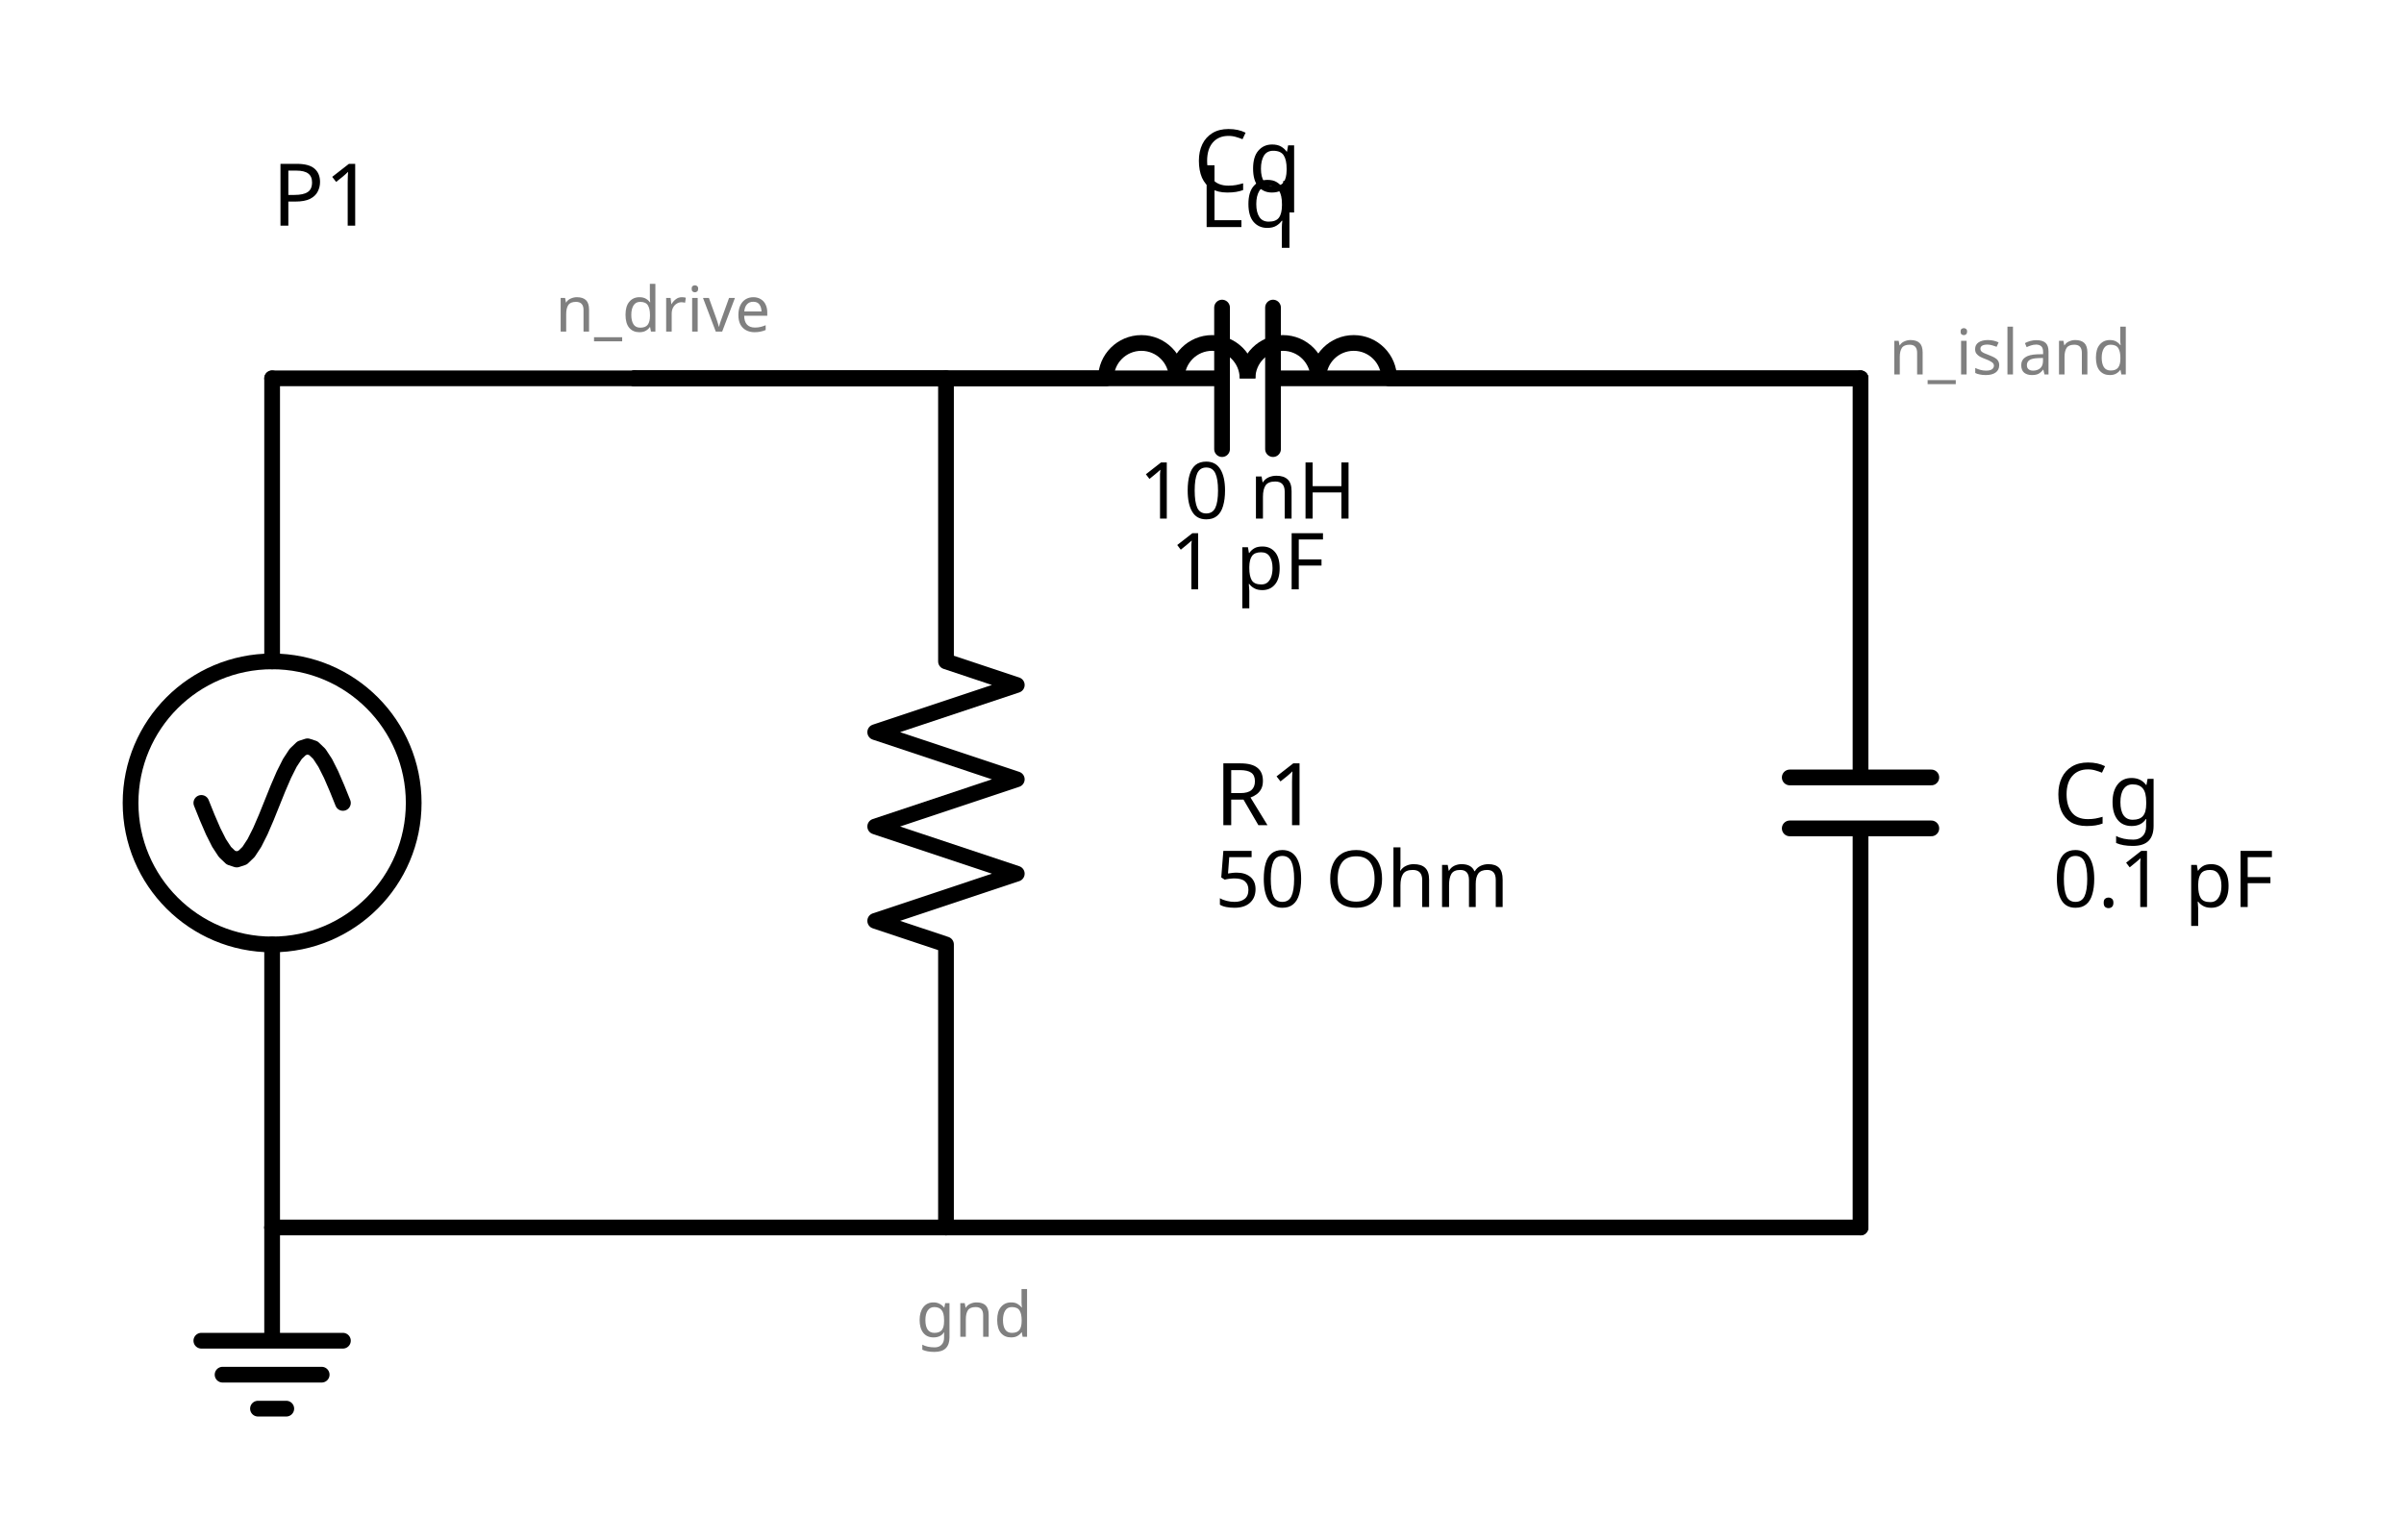
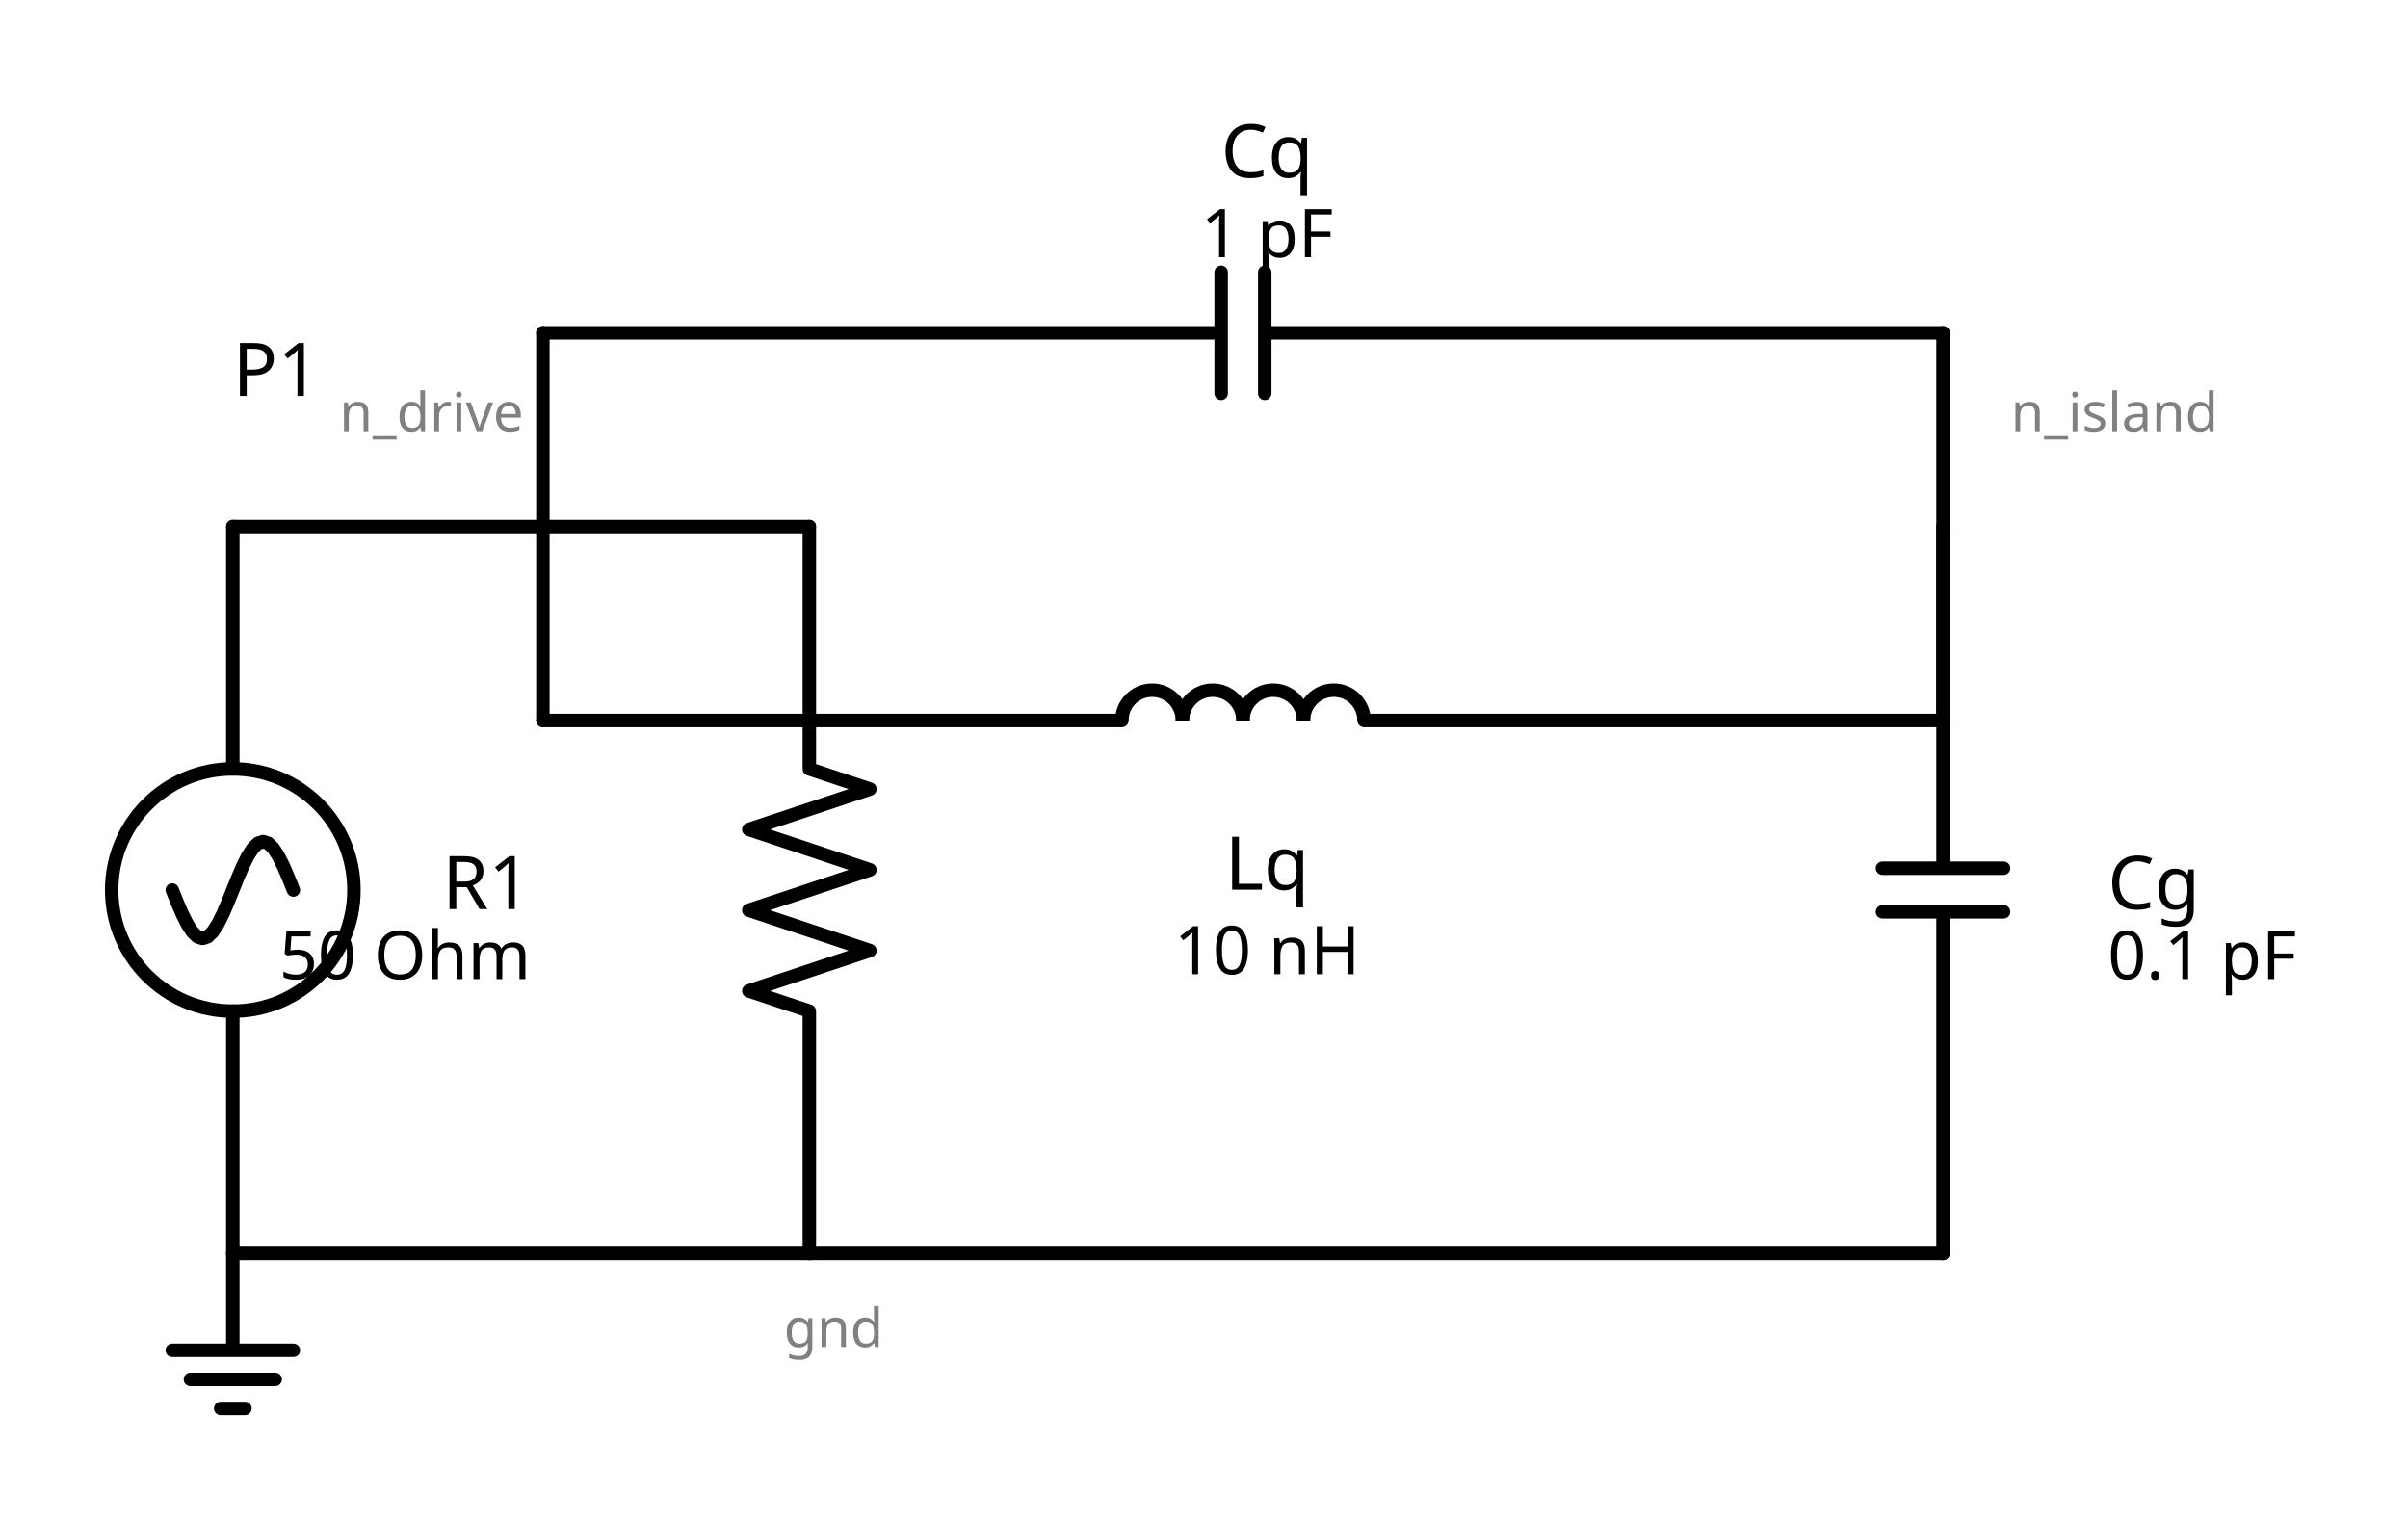
- <svg xmlns="http://www.w3.org/2000/svg" xml:lang="en" height="195.76pt" width="305.66pt" viewBox="-15.88 -156.12 305.66 195.76">
+ <svg xmlns="http://www.w3.org/2000/svg" xml:lang="en" height="225.9pt" width="357.86pt" viewBox="-15.88 -186.26 357.86 225.9">
  <circle cx="18.72" cy="-54.0" r="18.0" style="stroke:black;fill:none;stroke-width:2.0;stroke-dasharray:-;" />
-   <path d="M 124.74 -108.0 a 4.5 4.5 -0.0 1 1 9 0.0" style="stroke:black;fill:none;stroke-width:2.0;stroke-dasharray:-;" />
-   <path d="M 133.74 -108.0 a 4.5 4.5 -0.0 1 1 9.0 0.0" style="stroke:black;fill:none;stroke-width:2.0;stroke-dasharray:-;" />
-   <path d="M 142.74 -108.0 a 4.5 4.5 -0.0 1 1 9.0 0.0" style="stroke:black;fill:none;stroke-width:2.0;stroke-dasharray:-;" />
-   <path d="M 151.74 -108.0 a 4.5 4.5 -0.0 1 1 9.0 0.0" style="stroke:black;fill:none;stroke-width:2.0;stroke-dasharray:-;" />
+   <path d="M 150.84 -79.2 a 4.5 4.5 -0.0 1 1 9.0 0.0" style="stroke:black;fill:none;stroke-width:2.0;stroke-dasharray:-;" />
+   <path d="M 159.84 -79.2 a 4.5 4.5 -0.0 1 1 9.0 0.0" style="stroke:black;fill:none;stroke-width:2.0;stroke-dasharray:-;" />
+   <path d="M 168.84 -79.2 a 4.5 4.5 -0.0 1 1 9.0 0.0" style="stroke:black;fill:none;stroke-width:2.0;stroke-dasharray:-;" />
+   <path d="M 177.84 -79.2 a 4.5 4.5 -0.0 1 1 9.0 0.0" style="stroke:black;fill:none;stroke-width:2.0;stroke-dasharray:-;" />
  <path d="M 18.72,-0.0 L 18.72,-36.0 L 18.72,-36.0 M 18.72,-72.0 L 18.72,-72.0 L 18.72,-108.0" style="stroke:black;fill:none;stroke-width:2.0;stroke-dasharray:-;stroke-linecap:round;stroke-linejoin:round;" />
  <path d="M 27.72,-54.0 L 26.97,-55.863 L 26.22,-57.6 L 25.47,-59.091 L 24.72,-60.235 L 23.97,-60.955 L 23.22,-61.2 L 22.47,-60.955 L 21.72,-60.235 L 20.97,-59.091 L 20.22,-57.6 L 19.47,-55.863 L 18.72,-54.0 L 17.97,-52.137 L 17.22,-50.4 L 16.47,-48.909 L 15.72,-47.765 L 14.97,-47.045 L 14.22,-46.8 L 13.47,-47.045 L 12.72,-47.765 L 11.97,-48.909 L 11.22,-50.4 L 10.47,-52.137 L 9.72,-54.0" style="stroke:black;fill:none;stroke-width:2.0;stroke-dasharray:-;stroke-linecap:round;stroke-linejoin:round;" />
  <path d="M 64.8,-108.0 L 41.76,-108.0 L 18.72,-108.0" style="stroke:black;fill:none;stroke-width:2.0;stroke-dasharray:-;stroke-linecap:round;stroke-linejoin:round;" />
  <path d="M 18.72,-0.0 L 18.72,14.4 L 9.72,14.4 L 27.72,14.4 M 12.42,18.72 L 25.02,18.72 M 16.92,23.04 L 20.52,23.04" style="stroke:black;fill:none;stroke-width:2.0;stroke-dasharray:-;stroke-linecap:round;stroke-linejoin:round;" />
  <path d="M 104.4,-0.0 L 104.4,-36.0 L 95.4,-39.0 L 113.4,-45.0 L 95.4,-51 L 113.4,-57.0 L 95.4,-63.0 L 113.4,-69.0 L 104.4,-72.0 L 104.4,-108.0" style="stroke:black;fill:none;stroke-width:2.0;stroke-dasharray:-;stroke-linecap:round;stroke-linejoin:round;" />
  <path d="M 64.8,-108.0 L 84.6,-108.0 L 104.4,-108.0" style="stroke:black;fill:none;stroke-width:2.0;stroke-dasharray:-;stroke-linecap:round;stroke-linejoin:round;" />
  <path d="M 18.72,-0.0 L 61.56,-0.0 L 104.4,-0.0" style="stroke:black;fill:none;stroke-width:2.0;stroke-dasharray:-;stroke-linecap:round;stroke-linejoin:round;" />
-   <path d="M 64.8,-108.0 L 124.74,-108.0 M 160.74,-108.0 L 220.68,-108.0" style="stroke:black;fill:none;stroke-width:2.0;stroke-dasharray:-;stroke-linecap:round;stroke-linejoin:round;" />
-   <path d="M 64.8,-108.0 L 139.5,-108.0 M 139.5,-117.0 L 139.5,-99.0 M 145.98,-117.0 L 145.98,-99.0 M 145.98,-108.0 L 220.68,-108.0" style="stroke:black;fill:none;stroke-width:2.0;stroke-dasharray:-;stroke-linecap:round;stroke-linejoin:round;" />
-   <path d="M 220.68,-0.0 L 220.68,-50.76 M 211.68,-50.76 L 229.68,-50.76 M 211.68,-57.24 L 229.68,-57.24 M 220.68,-57.24 L 220.68,-108.0" style="stroke:black;fill:none;stroke-width:2.0;stroke-dasharray:-;stroke-linecap:round;stroke-linejoin:round;" />
-   <path d="M 104.4,-0.0 L 162.54,-0.0 L 220.68,-0.0" style="stroke:black;fill:none;stroke-width:2.0;stroke-dasharray:-;stroke-linecap:round;stroke-linejoin:round;" />
+   <path d="M 64.8,-108.0 L 64.8,-93.6 L 64.8,-79.2" style="stroke:black;fill:none;stroke-width:2.0;stroke-dasharray:-;stroke-linecap:round;stroke-linejoin:round;" />
+   <path d="M 272.88,-108.0 L 272.88,-93.6 L 272.88,-79.2" style="stroke:black;fill:none;stroke-width:2.0;stroke-dasharray:-;stroke-linecap:round;stroke-linejoin:round;" />
+   <path d="M 64.8,-79.2 L 150.84,-79.2 M 186.84,-79.2 L 272.88,-79.2" style="stroke:black;fill:none;stroke-width:2.0;stroke-dasharray:-;stroke-linecap:round;stroke-linejoin:round;" />
+   <path d="M 64.8,-108.0 L 64.8,-122.4 L 64.8,-136.8" style="stroke:black;fill:none;stroke-width:2.0;stroke-dasharray:-;stroke-linecap:round;stroke-linejoin:round;" />
+   <path d="M 272.88,-108.0 L 272.88,-122.4 L 272.88,-136.8" style="stroke:black;fill:none;stroke-width:2.0;stroke-dasharray:-;stroke-linecap:round;stroke-linejoin:round;" />
+   <path d="M 64.8,-136.8 L 165.6,-136.8 M 165.6,-145.8 L 165.6,-127.8 M 172.08,-145.8 L 172.08,-127.8 M 172.08,-136.8 L 272.88,-136.8" style="stroke:black;fill:none;stroke-width:2.0;stroke-dasharray:-;stroke-linecap:round;stroke-linejoin:round;" />
+   <path d="M 272.88,-0.0 L 272.88,-50.76 M 263.88,-50.76 L 281.88,-50.76 M 263.88,-57.24 L 281.88,-57.24 M 272.88,-57.24 L 272.88,-108.0" style="stroke:black;fill:none;stroke-width:2.0;stroke-dasharray:-;stroke-linecap:round;stroke-linejoin:round;" />
+   <path d="M 104.4,-0.0 L 188.64,-0.0 L 272.88,-0.0" style="stroke:black;fill:none;stroke-width:2.0;stroke-dasharray:-;stroke-linecap:round;stroke-linejoin:round;" />
  <text x="18.72" y="-135.2" dominant-baseline="ideographic" fill="black" font-size="11" font-family="sans" text-anchor="start">
    <tspan x="18.72" dy="11">P1</tspan>
  </text>
-   <text x="138.6" y="-66.44" dominant-baseline="central" fill="black" font-size="11" font-family="sans" text-anchor="start">
-     <tspan x="138.6" dy="11">R1</tspan>
+   <text x="63" y="-66.44" dominant-baseline="central" fill="black" font-size="11" font-family="sans" text-anchor="end">
+     <tspan x="63" dy="11">R1</tspan>
  </text>
-   <text x="138.6" y="-54.64" dominant-baseline="central" fill="black" font-size="10" font-family="sans" text-anchor="start">
-     <tspan x="138.6" dy="10">50 Ohm</tspan>
-   </text>
-   <text x="68.4" y="-119.6" dominant-baseline="ideographic" fill="gray" font-size="8" font-family="sans" text-anchor="middle">
-     <tspan x="68.4" dy="8">n_drive</tspan>
+   <text x="63" y="-54.64" dominant-baseline="central" fill="black" font-size="10" font-family="sans" text-anchor="end">
+     <tspan x="63" dy="10">50 Ohm</tspan>
  </text>
  <text x="108" y="2.8" dominant-baseline="central" fill="gray" font-size="8" font-family="sans" text-anchor="middle">
    <tspan x="108" dy="8">gnd</tspan>
  </text>
-   <text x="142.74" y="-135.02" dominant-baseline="ideographic" fill="black" font-size="11" font-family="sans" text-anchor="middle">
-     <tspan x="142.74" dy="11">Lq</tspan>
+   <text x="172.44" y="-69.32" dominant-baseline="central" fill="black" font-size="11" font-family="sans" text-anchor="middle">
+     <tspan x="172.44" dy="11">Lq</tspan>
  </text>
-   <text x="142.74" y="-107.92" dominant-baseline="hanging" fill="black" font-size="10" font-family="sans" text-anchor="middle">
-     <tspan x="142.74" dy="10">10 nH</tspan>
+   <text x="172.44" y="-55.36" dominant-baseline="central" fill="black" font-size="10" font-family="sans" text-anchor="middle">
+     <tspan x="172.44" dy="10">10 nH</tspan>
  </text>
-   <text x="224.28" y="-119.6" dominant-baseline="central" fill="gray" font-size="8" font-family="sans" text-anchor="start">
-     <tspan x="224.28" dy="8">n_island</tspan>
+   <text x="61.92" y="-133.28" dominant-baseline="central" fill="gray" font-size="8" font-family="sans" text-anchor="end">
+     <tspan x="61.92" dy="8">n_drive</tspan>
  </text>
-   <text x="142.74" y="-139.52" dominant-baseline="ideographic" fill="black" font-size="11" font-family="sans" text-anchor="middle">
-     <tspan x="142.74" dy="11">Cq</tspan>
+   <text x="282.96" y="-133.28" dominant-baseline="central" fill="gray" font-size="8" font-family="sans" text-anchor="start">
+     <tspan x="282.96" dy="8">n_island</tspan>
  </text>
-   <text x="142.74" y="-98.92" dominant-baseline="hanging" fill="black" font-size="10" font-family="sans" text-anchor="middle">
-     <tspan x="142.74" dy="10">1 pF</tspan>
+   <text x="172.44" y="-175.16" dominant-baseline="central" fill="black" font-size="11" font-family="sans" text-anchor="middle">
+     <tspan x="172.44" dy="11">Cq</tspan>
  </text>
-   <text x="245.16" y="-66.44" dominant-baseline="central" fill="black" font-size="11" font-family="sans" text-anchor="start">
-     <tspan x="245.16" dy="11">Cg</tspan>
+   <text x="172.44" y="-161.92" dominant-baseline="central" fill="black" font-size="10" font-family="sans" text-anchor="middle">
+     <tspan x="172.44" dy="10">1 pF</tspan>
  </text>
-   <text x="245.16" y="-54.64" dominant-baseline="central" fill="black" font-size="10" font-family="sans" text-anchor="start">
-     <tspan x="245.16" dy="10">0.1 pF</tspan>
+   <text x="297.36" y="-66.44" dominant-baseline="central" fill="black" font-size="11" font-family="sans" text-anchor="start">
+     <tspan x="297.36" dy="11">Cg</tspan>
+   </text>
+   <text x="297.36" y="-54.64" dominant-baseline="central" fill="black" font-size="10" font-family="sans" text-anchor="start">
+     <tspan x="297.36" dy="10">0.1 pF</tspan>
  </text>
</svg>
